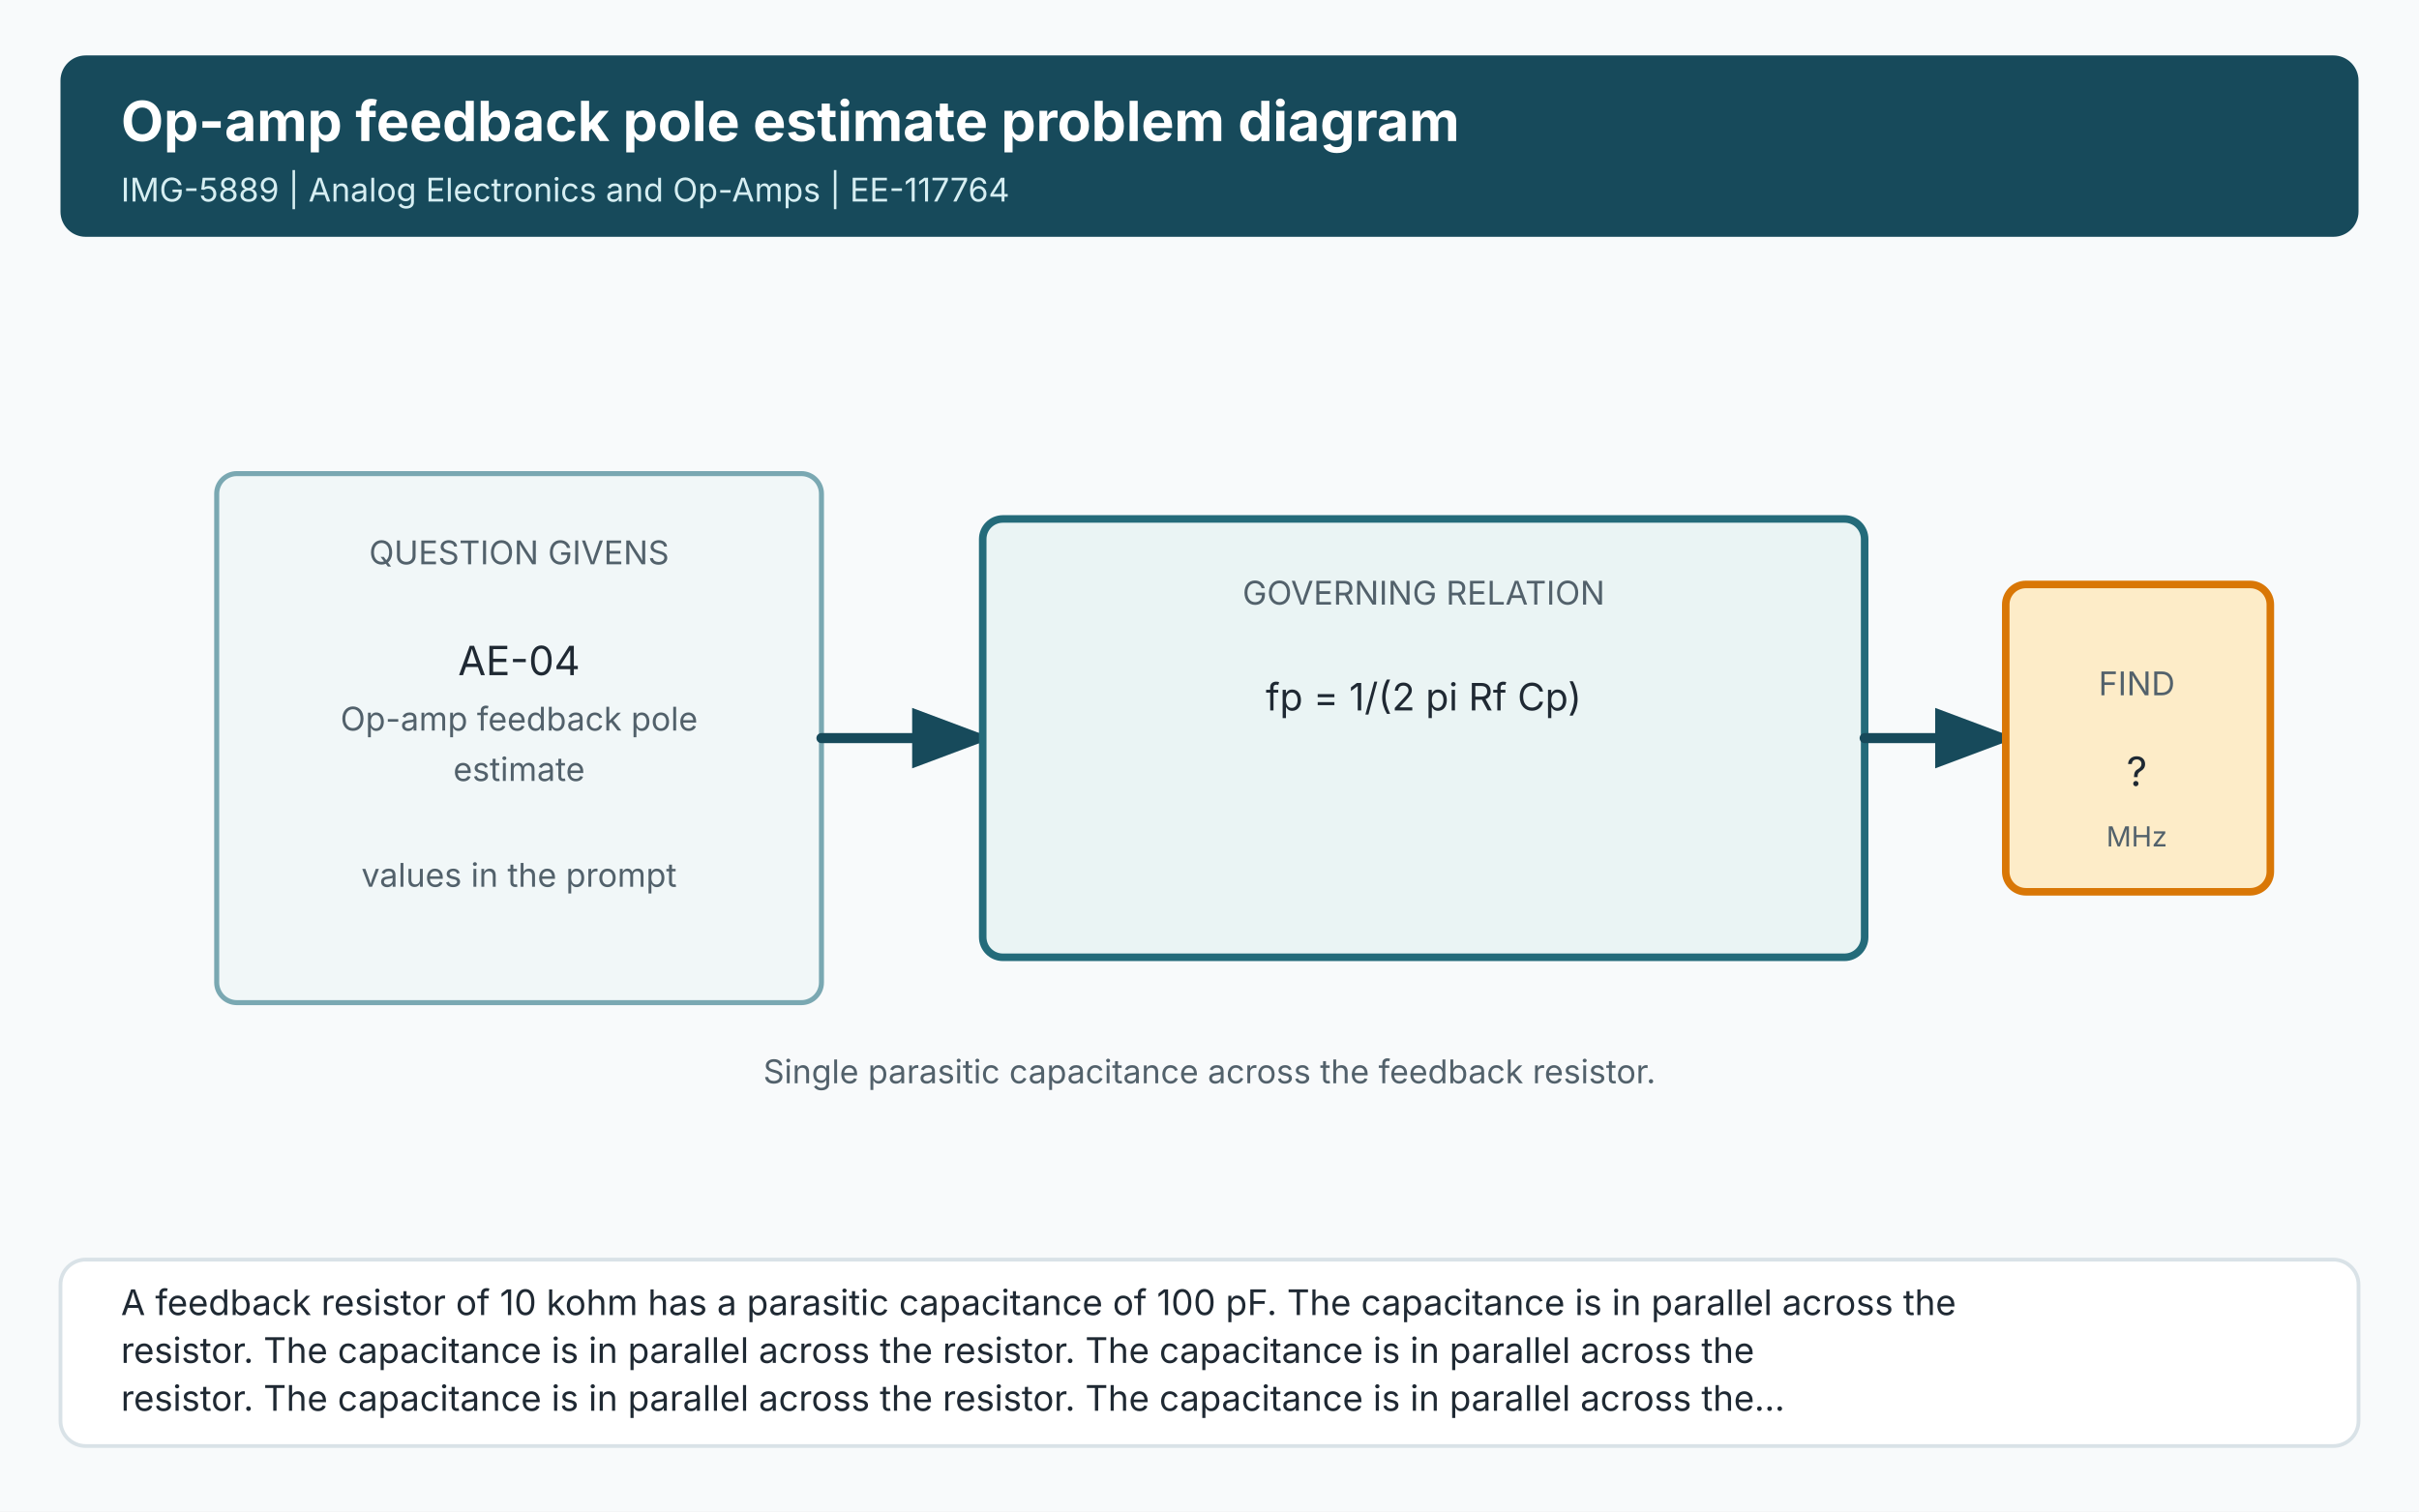
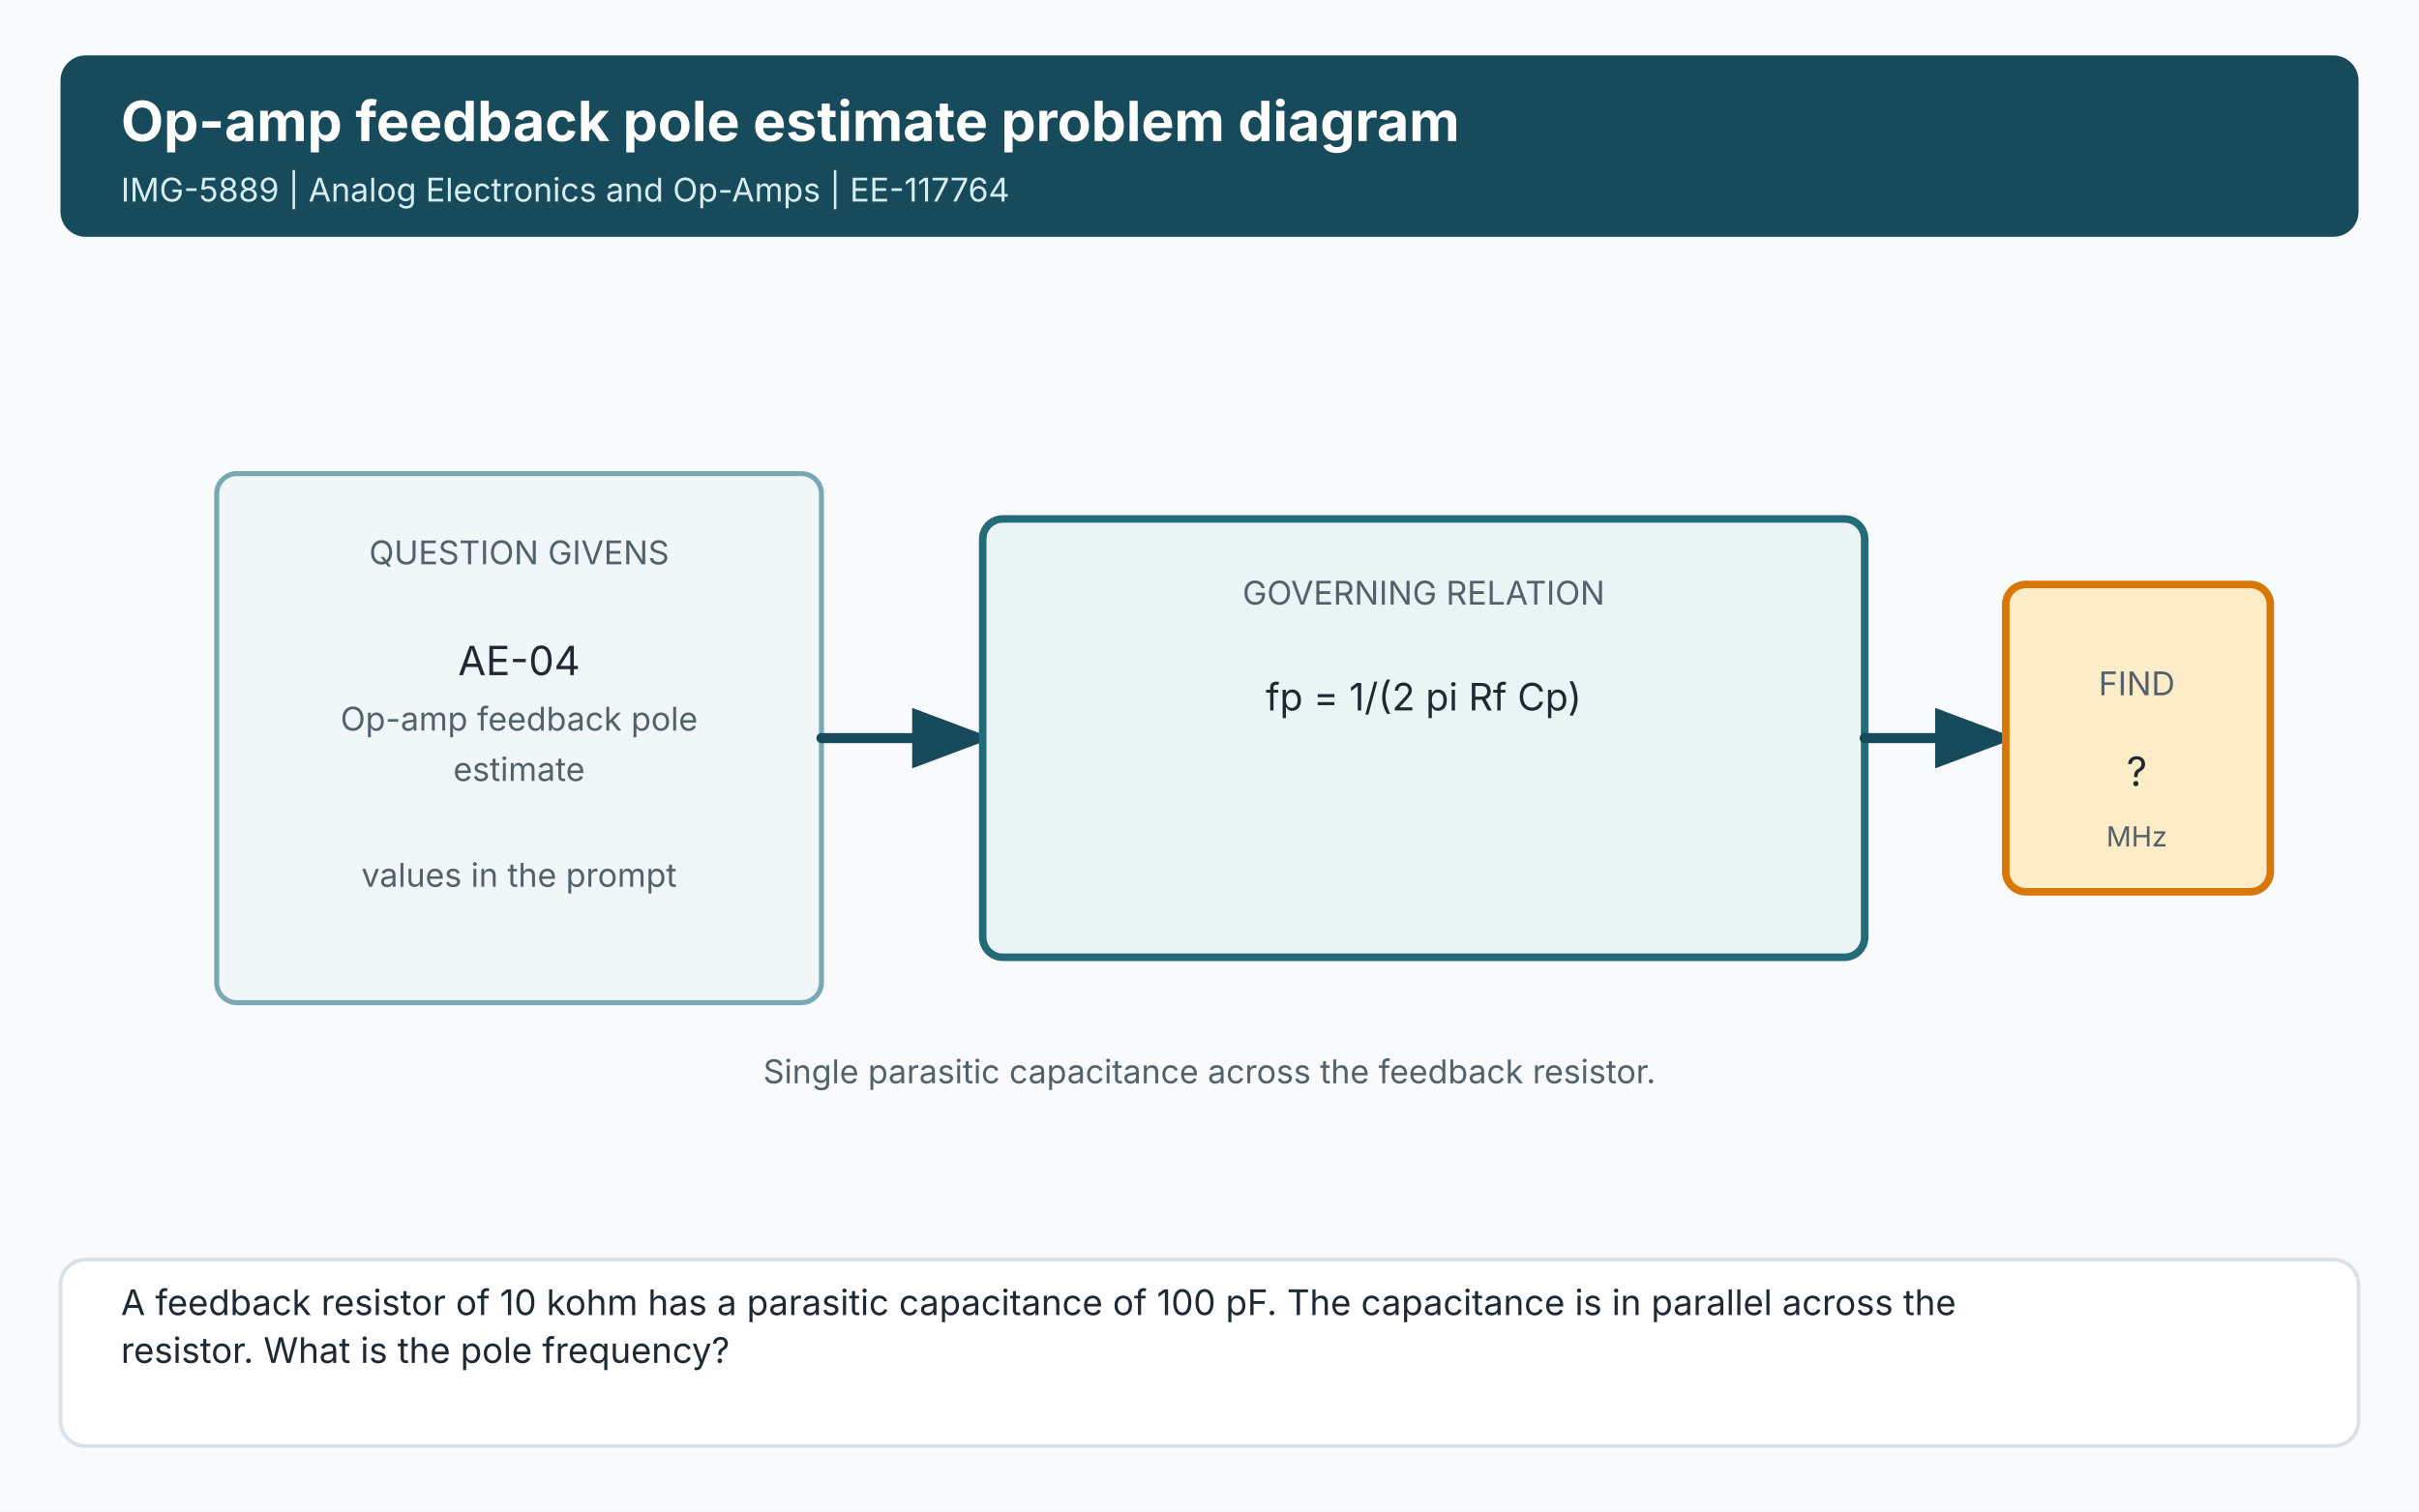
<svg xmlns="http://www.w3.org/2000/svg" width="960" height="600" viewBox="0 0 960 600" role="img" aria-labelledby="title desc">
  <defs>
    <marker id="arrow" markerWidth="10" markerHeight="10" refX="7" refY="3" orient="auto" markerUnits="strokeWidth">
      <path d="M0,0 L0,6 L8,3 z" fill="#174A5B" />
    </marker>
    <style>
.wire{stroke:#174A5B;stroke-width:4;fill:none;stroke-linecap:round;stroke-linejoin:round}
.thin{stroke:#44606B;stroke-width:2.4;fill:none;stroke-linecap:round;stroke-linejoin:round}
.accent{stroke:#D97706;stroke-width:4;fill:none;stroke-linecap:round;stroke-linejoin:round}
.accentFill{fill:#FDECC8;stroke:#D97706;stroke-width:3}
.box{fill:#EAF4F4;stroke:#246B7A;stroke-width:3}
.panel{fill:#FFFFFF;stroke:#D9E2E7;stroke-width:1.5}
.soft{fill:#F1F7F8;stroke:#7AA8B2;stroke-width:2}
.label{font-family:Inter,Arial,sans-serif;font-size:16px;fill:#1F2933}
.small{font-family:Inter,Arial,sans-serif;font-size:13px;fill:#52616B}
.tiny{font-family:Inter,Arial,sans-serif;font-size:11px;fill:#52616B}
.math{font-family:Inter,Arial,sans-serif;font-size:15px;fill:#1F2933}
</style>
  </defs>
  <rect x="0" y="0" width="960" height="600" fill="#F8FAFB" />
  <rect x="24" y="22" width="912" height="72" rx="10" fill="#174A5B" />
  <text x="48" y="56" font-family="Inter,Arial,sans-serif" font-size="22" font-weight="700" fill="#FFFFFF">Op-amp feedback pole estimate problem diagram</text>
  <text x="48" y="80" font-family="Inter,Arial,sans-serif" font-size="13" fill="#D6EEF2">IMG-5889 | Analog Electronics and Op-Amps | EE-117764</text>
  <rect class="soft" x="86" y="188" width="240" height="210" rx="8" />
  <text class="small" x="206" y="224" text-anchor="middle">QUESTION GIVENS</text>
  <text class="label" x="206" y="268" text-anchor="middle">AE-04</text>
  <text class="small" x="206" y="352" text-anchor="middle">values in the prompt</text>
  <line class="wire" x1="326" y1="293" x2="390" y2="293" marker-end="url(#arrow)" />
  <rect class="box" x="390" y="206" width="350" height="174" rx="8" />
  <text class="small" x="565" y="240" text-anchor="middle">GOVERNING RELATION</text>
  <line class="wire" x1="740" y1="293" x2="796" y2="293" marker-end="url(#arrow)" />
  <rect class="accentFill" x="796" y="232" width="105" height="122" rx="8" />
  <text class="small" x="848" y="276" text-anchor="middle">FIND</text>
  <text class="label" x="848" y="312" text-anchor="middle">?</text>
  <text class="tiny" x="848" y="336" text-anchor="middle">MHz</text>
  <text class="small" x="206" y="290" text-anchor="middle">Op-amp feedback pole</text>
  <text class="small" x="206" y="310" text-anchor="middle">estimate</text>
  <text class="math" x="565" y="282" text-anchor="middle">fp = 1/(2 pi Rf Cp)</text>
  <text class="small" x="480" y="430" text-anchor="middle">Single parasitic capacitance across the feedback resistor.</text>
  <rect class="panel" x="24" y="500" width="912" height="74" rx="10" />
  <text x="48" y="522" font-family="Inter,Arial,sans-serif" font-size="14" fill="#1F2933">A feedback resistor of 10 kohm has a parasitic capacitance of 100 pF. The capacitance is in parallel across the</text>
-   <text x="48" y="541" font-family="Inter,Arial,sans-serif" font-size="14" fill="#1F2933">resistor. The capacitance is in parallel across the resistor. The capacitance is in parallel across the</text>
-   <text x="48" y="560" font-family="Inter,Arial,sans-serif" font-size="14" fill="#1F2933">resistor. The capacitance is in parallel across the resistor. The capacitance is in parallel across the...</text>
+   <text x="48" y="541" font-family="Inter,Arial,sans-serif" font-size="14" fill="#1F2933">resistor. What is the pole frequency?</text>
</svg>
